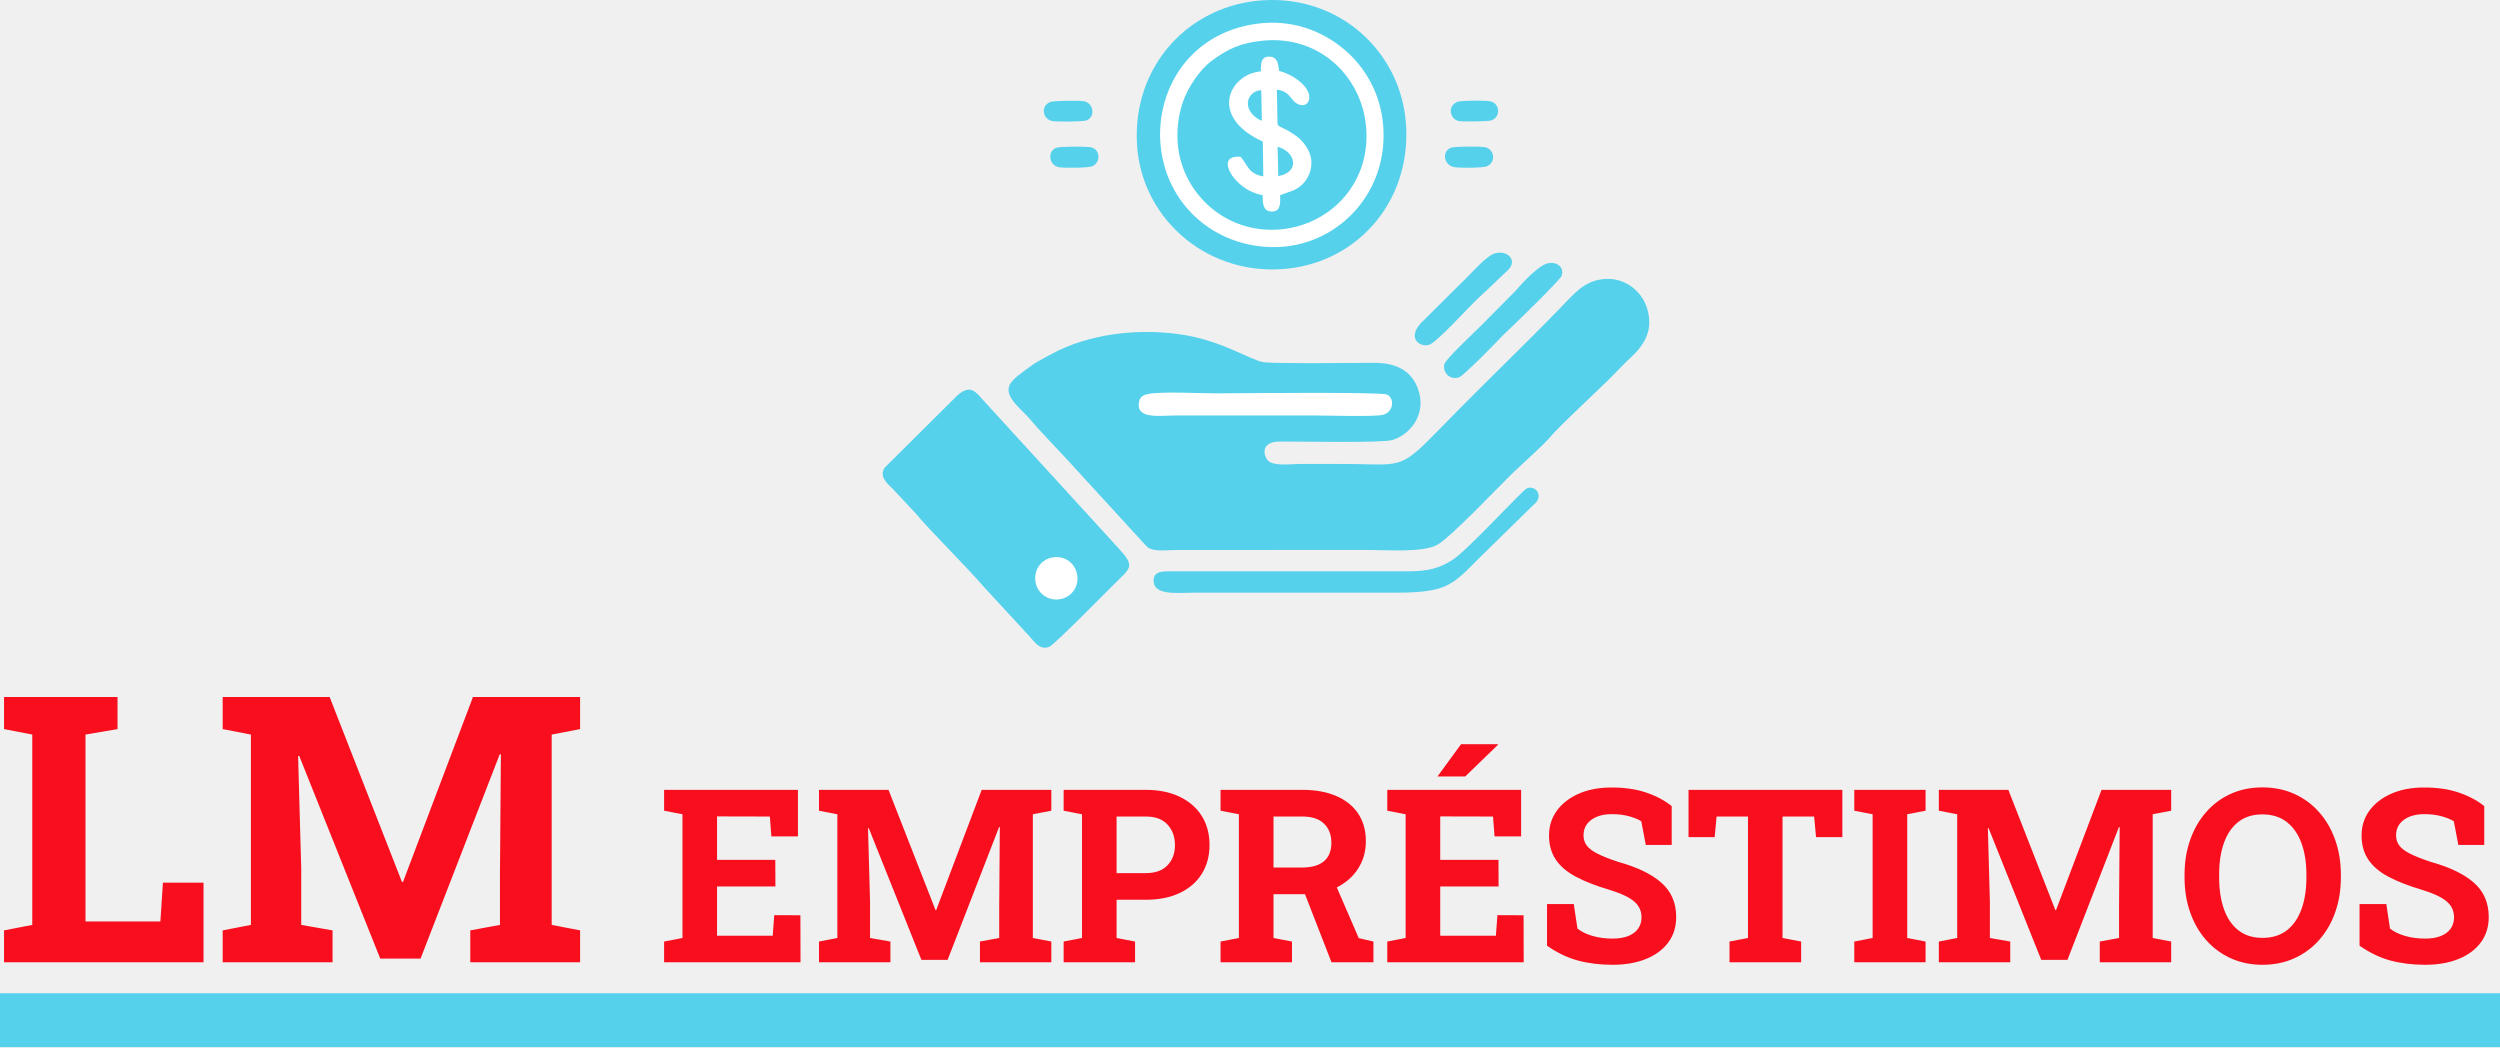
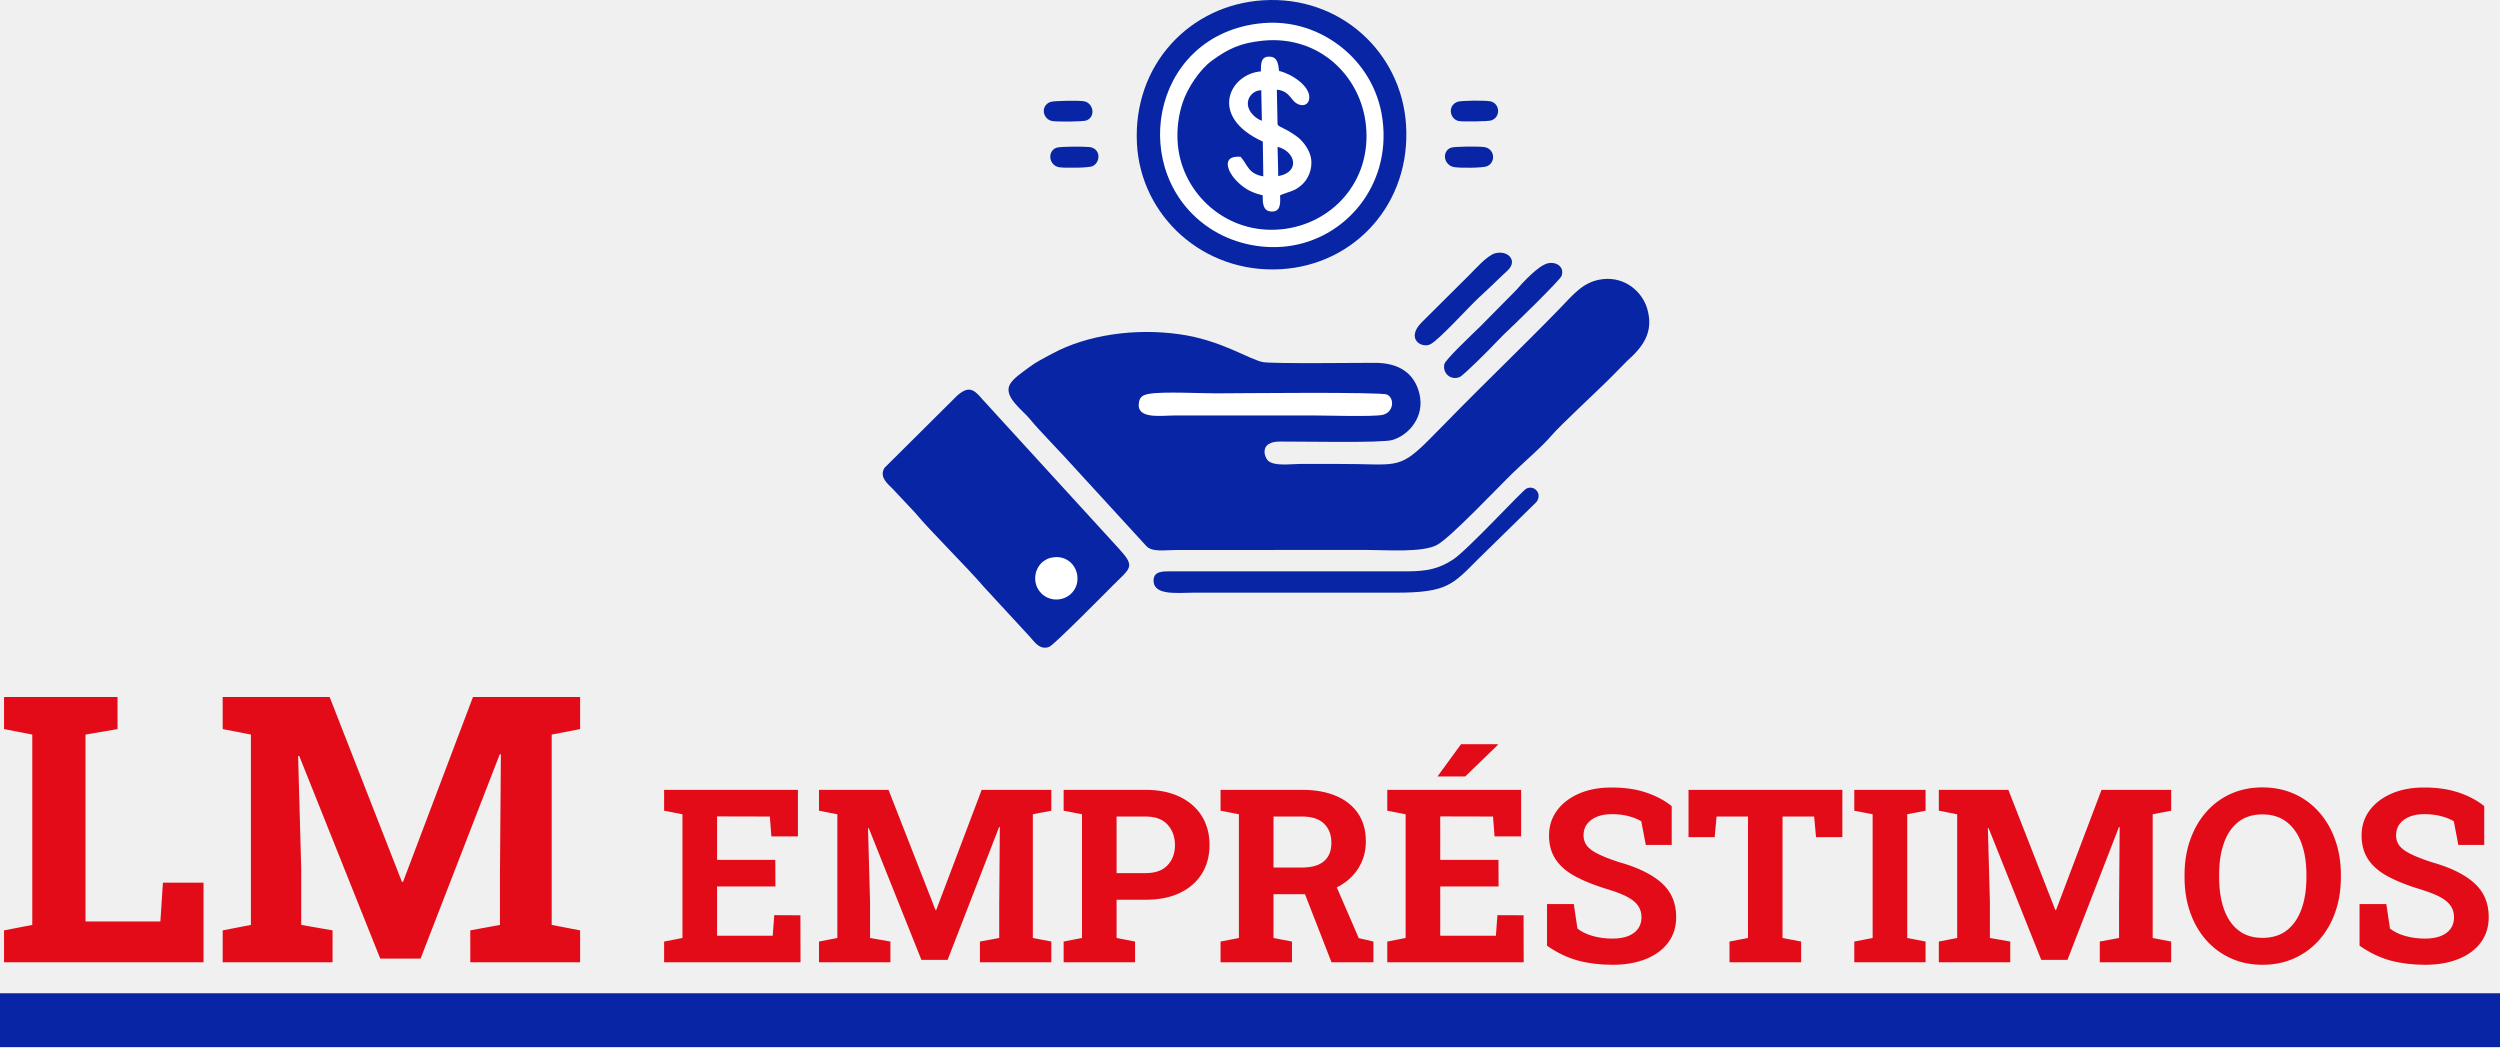
<svg xmlns="http://www.w3.org/2000/svg" viewBox="5008.634 7098.221 9000 3769.578">
  <g id="Camada_x0020_1" transform="matrix(1, 0, 0, 1, -949.5558, 5591.829)">
    <g id="_2269982263104">
      <g>
-         <path d="M11728.44 2511.35c-70.57,8.07 -104.21,53.45 -160.48,111.27 -131.05,134.65 -271.61,268.75 -403.62,404.38 -23,23.64 -43.53,44.55 -66.94,67.74 -106.81,105.8 -115.89,80.98 -320.15,81.89 -44.87,0.2 -89.79,-0.13 -134.67,-0.19 -36.32,-0.04 -97.85,9.82 -120.11,-12.29 -12.62,-12.53 -31.89,-67.83 43.04,-68.2 78.86,-0.39 366.66,5.67 404.71,-5.42 60.04,-17.49 118.38,-84.18 97.64,-167.73 -17.97,-72.38 -72.59,-110.16 -159.78,-110.2 -52.51,-0.02 -364.57,3.65 -401.87,-2.45 -49.3,-8.05 -149.56,-79.19 -302.99,-100.64 -159.48,-22.3 -330.43,1.96 -456.48,69.69 -30.14,16.2 -59.03,30.52 -84.54,49.97 -22.74,17.35 -60.14,41.18 -70.21,64.77 -18.43,43.19 47.55,89.01 72.74,119.77 39.28,47.94 117.2,125.71 161.95,176.5l257.61 281.16c21.68,23.97 63.75,14.72 119.65,14.97l677.2 -0.13c68.71,0.06 199.45,10.12 250.79,-18.32 49.87,-27.62 216.92,-205.22 276.17,-262.48 43.74,-42.28 98.47,-87.93 136.9,-132.58 31.27,-36.33 159.8,-155.58 204.23,-199.65l66.85 -67.71c55.15,-49.44 97.05,-101.63 72.15,-187.53 -17.53,-60.44 -78.95,-115.82 -159.79,-106.59z" style="fill: rgb(85, 209, 236);" />
-         <path d="M10505.18 1507.43c-263.8,16.57 -469.19,232.37 -453.96,516.85 13.94,260.24 239.58,467.67 518.36,451.21 266.48,-15.73 468.87,-237 450.34,-520.57 -16.96,-259.42 -236.33,-464.97 -514.74,-447.49z" style="fill: rgb(85, 209, 236);" />
+         <path d="M11728.44 2511.35c-70.57,8.07 -104.21,53.45 -160.48,111.27 -131.05,134.65 -271.61,268.75 -403.62,404.38 -23,23.64 -43.53,44.55 -66.94,67.74 -106.81,105.8 -115.89,80.98 -320.15,81.89 -44.87,0.2 -89.79,-0.13 -134.67,-0.19 -36.32,-0.04 -97.85,9.82 -120.11,-12.29 -12.62,-12.53 -31.89,-67.83 43.04,-68.2 78.86,-0.39 366.66,5.67 404.71,-5.42 60.04,-17.49 118.38,-84.18 97.64,-167.73 -17.97,-72.38 -72.59,-110.16 -159.78,-110.2 -52.51,-0.02 -364.57,3.65 -401.87,-2.45 -49.3,-8.05 -149.56,-79.19 -302.99,-100.64 -159.48,-22.3 -330.43,1.96 -456.48,69.69 -30.14,16.2 -59.03,30.52 -84.54,49.97 -22.74,17.35 -60.14,41.18 -70.21,64.77 -18.43,43.19 47.55,89.01 72.74,119.77 39.28,47.94 117.2,125.71 161.95,176.5l257.61 281.16c21.68,23.97 63.75,14.72 119.65,14.97l677.2 -0.13c68.71,0.06 199.45,10.12 250.79,-18.32 49.87,-27.62 216.92,-205.22 276.17,-262.48 43.74,-42.28 98.47,-87.93 136.9,-132.58 31.27,-36.33 159.8,-155.58 204.23,-199.65l66.85 -67.71c55.15,-49.44 97.05,-101.63 72.15,-187.53 -17.53,-60.44 -78.95,-115.82 -159.79,-106.59z" style="fill: rgb(7, 37, 164);" />
+         <path d="M10505.18 1507.43c-263.8,16.57 -469.19,232.37 -453.96,516.85 13.94,260.24 239.58,467.67 518.36,451.21 266.48,-15.73 468.87,-237 450.34,-520.57 -16.96,-259.42 -236.33,-464.97 -514.74,-447.49z" style="fill: rgb(7, 37, 164);" />
        <path d="M10481.65 1592.11c-384.7,52.92 -462.62,539.31 -169.16,735.28 79.97,53.4 182.11,77.5 279.69,65.67 206.11,-25.01 373.28,-214.6 343.44,-453.71 -15.05,-120.6 -79.52,-207.26 -144.3,-259.98 -74.71,-60.79 -180.53,-105.03 -309.67,-87.26z" style="fill: rgb(255, 255, 255);" />
-         <path d="M9404.02 2930.61l-261.67 260.03c-20.34,33.14 12.24,58 30.41,76.46l81.89 87.38c51.98,63.25 180.43,188.79 246.22,265.59l162.45 176.07c14.69,14.26 36.17,53.97 72.82,38.47 17.3,-7.32 201.96,-194.09 229.09,-221.35 63.06,-63.36 81.88,-65.28 20.69,-132.08l-492.53 -538.85c-29.93,-35.51 -48.37,-47.44 -89.37,-11.72z" style="fill: rgb(85, 209, 236);" />
-         <path d="M10503.82 1652.91c-81.31,8.36 -124.65,29.33 -183.4,72.27 -42.41,31 -86.58,96.77 -104.36,149.69 -15.39,45.82 -22.49,99.05 -17.73,151.99 15.87,176.81 175.34,325.79 374.94,304.82 179.05,-18.81 323.38,-171.19 302.34,-374.25 -18.57,-179.35 -170.48,-325.2 -371.79,-304.52z" style="fill: rgb(85, 209, 236);" />
-         <path d="M11023.5 3563.21l-846.49 -0.04c-31.96,0.03 -66.84,-1.89 -65.89,34.72 1.41,53.96 88.45,41.95 146.69,42.06l727.22 0.05c183.26,0.04 203.33,-29.55 294.37,-120.79l210.07 -205.71c22.42,-29.71 -7.82,-62.48 -36.34,-48.05 -15.78,7.99 -211.88,221.44 -264.22,255.49 -50.6,32.91 -93.14,42.23 -165.41,42.27z" style="fill: rgb(85, 209, 236);" />
+         <path d="M9404.02 2930.61l-261.67 260.03c-20.34,33.14 12.24,58 30.41,76.46l81.89 87.38c51.98,63.25 180.43,188.79 246.22,265.59l162.45 176.07c14.69,14.26 36.17,53.97 72.82,38.47 17.3,-7.32 201.96,-194.09 229.09,-221.35 63.06,-63.36 81.88,-65.28 20.69,-132.08l-492.53 -538.85c-29.93,-35.51 -48.37,-47.44 -89.37,-11.72z" style="fill: rgb(7, 37, 164);" />
+         <path d="M10503.82 1652.91c-81.31,8.36 -124.65,29.33 -183.4,72.27 -42.41,31 -86.58,96.77 -104.36,149.69 -15.39,45.82 -22.49,99.05 -17.73,151.99 15.87,176.81 175.34,325.79 374.94,304.82 179.05,-18.81 323.38,-171.19 302.34,-374.25 -18.57,-179.35 -170.48,-325.2 -371.79,-304.52z" style="fill: rgb(7, 37, 164);" />
+         <path d="M11023.5 3563.21l-846.49 -0.04c-31.96,0.03 -66.84,-1.89 -65.89,34.72 1.41,53.96 88.45,41.95 146.69,42.06l727.22 0.05c183.26,0.04 203.33,-29.55 294.37,-120.79l210.07 -205.71c22.42,-29.71 -7.82,-62.48 -36.34,-48.05 -15.78,7.99 -211.88,221.44 -264.22,255.49 -50.6,32.91 -93.14,42.23 -165.41,42.27z" style="fill: rgb(7, 37, 164);" />
        <path d="M10497.43 1763.38c-112.85,8.99 -190.66,162.66 6.91,252.78l1.71 125.18c-55.52,-9.79 -55.29,-41.38 -81.93,-70.68 -70.7,-5.04 -45.21,52.97 -20.06,80.66 25.38,27.94 53.07,47.75 99.67,58.05 0.17,29.73 0.92,56.82 31.38,58.51 33.65,1.86 32.84,-29.86 31.35,-58.43 37.75,-15.98 51.45,-13.06 79.74,-39.08 18.82,-17.31 37.8,-51.97 32.03,-92.23 -4.36,-30.39 -26.44,-59.53 -44.91,-75.26 -8.42,-7.18 -24.46,-17.73 -36.57,-25.09l-30.62 -15.61c-10.55,-7.26 -3.37,-1.1 -8.77,-8.37l-2.51 -124.59c33.88,3.05 44.25,21.88 59.16,39.18 19.93,23.12 55.68,23.91 57.61,-9.9 2.44,-42.7 -64.14,-86.59 -108.64,-96.67 -3.49,-26.04 -5.68,-49.44 -32.41,-51.37 -32.88,-2.37 -33.23,23.67 -33.14,52.92z" style="fill: rgb(255, 255, 255);" />
-         <path fill="white" d="M10094.67 2924.24c-20.37,3.59 -32.15,9.75 -35.89,28.53 -12.92,64.94 76.49,49.15 133.62,49.25 83.37,0.13 166.73,0.01 250.1,0.07 82.08,0.05 164.17,-0.04 246.25,-0.03 44.78,0 217.73,5.46 248.4,-2.44 37.45,-9.64 42.82,-57.91 14.95,-72.63 -19.99,-10.56 -549.99,-4.62 -613.49,-4.53 -59.64,0.07 -193.47,-7.11 -243.94,1.78z" />
-         <path d="M11529.07 2454.62c-32.76,8.26 -89.14,68.47 -113.15,96.79l-130.14 131.52c-25.21,24.69 -124.5,117.9 -127.98,134.54 -6.98,33.51 23.64,59.1 54.9,46.4 14.08,-5.72 109.99,-101.94 132.16,-125.67l26.62 -27.32c30.48,-28.22 203.14,-195.84 208.51,-211.43 11.36,-33.02 -20.17,-52.57 -50.92,-44.83z" style="fill: rgb(85, 209, 236);" />
-         <path d="M11341.1 2418.12c-29.83,8 -73.79,59.08 -92.6,77.45l-171.7 170.76c-59.09,59.16 -1.68,94.53 29.64,79.97 30.52,-14.18 137.31,-132.86 174.89,-167.77 29.67,-27.58 58.18,-54.26 87.05,-82.45 12.96,-12.67 36.76,-28.39 32.34,-51.51 -4.26,-22.25 -32.09,-33.83 -59.62,-26.45z" style="fill: rgb(85, 209, 236);" />
-         <path d="M9761.16 2038.29c-34.19,13.06 -27.05,65.32 11.91,70.46 19.4,2.55 104.23,2.51 118.37,-4.25 30.41,-14.55 29.07,-63.78 -10.62,-68.66 -18.67,-2.29 -106.66,-2.51 -119.66,2.45z" style="fill: rgb(85, 209, 236);" />
-         <path d="M11180.38 2038.53c-32.93,14.48 -24.09,63.14 13.07,69.5 20.51,3.5 102.5,3.38 118.18,-3.26 32.27,-13.65 28.57,-63.76 -11.14,-69.1 -18.75,-2.52 -107.86,-2.53 -120.11,2.86z" style="fill: rgb(85, 209, 236);" />
-         <path d="M9739.33 1873.53c-36.96,14.28 -27.11,62.84 7.45,68.7 16.81,2.86 110.59,2.51 122.73,-2.3 34.57,-13.67 24.48,-62.84 -8.52,-68.9 -17.24,-3.16 -108.78,-2.47 -121.66,2.5z" style="fill: rgb(85, 209, 236);" />
-         <path d="M11204.57 1873.04c-36.8,14.74 -26.68,62.41 4.88,69.08 13.38,2.83 106.53,1.7 117.86,-2.36 34.4,-12.32 30.95,-61.31 -4.27,-68.72 -17.08,-3.59 -105.54,-3.17 -118.47,2z" style="fill: rgb(85, 209, 236);" />
-         <path d="M10559.93 2140.36c81.24,-14.79 61.43,-89.2 -2.44,-105.46l2.44 105.46z" style="fill: rgb(85, 209, 236);" />
-         <path d="M10500.9 1941.02l-2.16 -109.9c-28.05,0.5 -51.29,24.05 -47.98,53.97 2.76,25.02 28.08,48.55 50.14,55.93z" style="fill: rgb(85, 209, 236);" />
-         <path fill="white" d="M9753.56 3512.37c-18.2,1.87 -27.89,6.56 -41.04,16.17 -9.48,6.93 -19.37,21.65 -23.34,33.49 -3.45,10.25 -5.04,22.16 -3.97,34 3.55,39.56 39.23,72.89 83.88,68.2 40.06,-4.21 72.35,-38.3 67.64,-83.73 -4.15,-40.13 -38.14,-72.76 -83.17,-68.13z" />
+         <path d="M10094.67 2924.24c-20.37,3.59 -32.15,9.75 -35.89,28.53 -12.92,64.94 76.49,49.15 133.62,49.25 83.37,0.13 166.73,0.01 250.1,0.07 82.08,0.05 164.17,-0.04 246.25,-0.03 44.78,0 217.73,5.46 248.4,-2.44 37.45,-9.64 42.82,-57.91 14.95,-72.63 -19.99,-10.56 -549.99,-4.62 -613.49,-4.53 -59.64,0.07 -193.47,-7.11 -243.94,1.78z" fill="white" />
+         <path d="M11529.07 2454.62c-32.76,8.26 -89.14,68.47 -113.15,96.79l-130.14 131.52c-25.21,24.69 -124.5,117.9 -127.98,134.54 -6.98,33.51 23.64,59.1 54.9,46.4 14.08,-5.72 109.99,-101.94 132.16,-125.67l26.62 -27.32c30.48,-28.22 203.14,-195.84 208.51,-211.43 11.36,-33.02 -20.17,-52.57 -50.92,-44.83z" style="fill: rgb(7, 37, 164);" />
+         <path d="M11341.1 2418.12c-29.83,8 -73.79,59.08 -92.6,77.45l-171.7 170.76c-59.09,59.16 -1.68,94.53 29.64,79.97 30.52,-14.18 137.31,-132.86 174.89,-167.77 29.67,-27.58 58.18,-54.26 87.05,-82.45 12.96,-12.67 36.76,-28.39 32.34,-51.51 -4.26,-22.25 -32.09,-33.83 -59.62,-26.45z" style="fill: rgb(7, 37, 164);" />
+         <path d="M9761.16 2038.29c-34.19,13.06 -27.05,65.32 11.91,70.46 19.4,2.55 104.23,2.51 118.37,-4.25 30.41,-14.55 29.07,-63.78 -10.62,-68.66 -18.67,-2.29 -106.66,-2.51 -119.66,2.45z" style="fill: rgb(7, 37, 164);" />
+         <path d="M11180.38 2038.53c-32.93,14.48 -24.09,63.14 13.07,69.5 20.51,3.5 102.5,3.38 118.18,-3.26 32.27,-13.65 28.57,-63.76 -11.14,-69.1 -18.75,-2.52 -107.86,-2.53 -120.11,2.86z" style="fill: rgb(7, 37, 164);" />
+         <path d="M9739.33 1873.53c-36.96,14.28 -27.11,62.84 7.45,68.7 16.81,2.86 110.59,2.51 122.73,-2.3 34.57,-13.67 24.48,-62.84 -8.52,-68.9 -17.24,-3.16 -108.78,-2.47 -121.66,2.5z" style="fill: rgb(7, 37, 164);" />
+         <path d="M11204.57 1873.04c-36.8,14.74 -26.68,62.41 4.88,69.08 13.38,2.83 106.53,1.7 117.86,-2.36 34.4,-12.32 30.95,-61.31 -4.27,-68.72 -17.08,-3.59 -105.54,-3.17 -118.47,2z" style="fill: rgb(7, 37, 164);" />
+         <path d="M10559.93 2140.36c81.24,-14.79 61.43,-89.2 -2.44,-105.46l2.44 105.46z" style="fill: rgb(7, 37, 164);" />
+         <path d="M10500.9 1941.02l-2.16 -109.9c-28.05,0.5 -51.29,24.05 -47.98,53.97 2.76,25.02 28.08,48.55 50.14,55.93z" style="fill: rgb(7, 37, 164);" />
+         <path d="M9753.56 3512.37c-18.2,1.87 -27.89,6.56 -41.04,16.17 -9.48,6.93 -19.37,21.65 -23.34,33.49 -3.45,10.25 -5.04,22.16 -3.97,34 3.55,39.56 39.23,72.89 83.88,68.2 40.06,-4.21 72.35,-38.3 67.64,-83.73 -4.15,-40.13 -38.14,-72.76 -83.17,-68.13z" fill="white" />
      </g>
-       <path fill-rule="nonzero" d="M5972.76 4970.6l0 -114.84 101.63 -19.7 0 -685.23 -101.63 -19.7 0 -115.51 101.63 0 191.62 0 115.29 0 0 115.51 -115.29 19.7 0 672.92 269.53 0 9.17 -139.69 146.18 0 0 286.54 -718.13 0zm787.08 0l0 -114.84 101.63 -19.7 0 -685.23 -101.63 -19.7 0 -115.51 101.63 0 283.41 0 260.35 665.75 3.8 0 251.84 -665.75 385.71 0 0 115.51 -102.3 19.7 0 685.23 102.3 19.7 0 114.84 -395.33 0 0 -114.84 106.78 -19.7 0 -182.89 3.35 -430.93 -4.03 -0.67 -285.19 735.82 -145.06 0 -291.69 -729.78 -4.03 0.68 11.2 405.18 0 202.59 112.82 19.7 0 114.84 -395.56 0zm1589.14 0l0 -74.65 66.06 -12.8 0 -445.4 -66.06 -12.8 0 -75.09 481.77 0 0 167.63 -95.6 0 -5.52 -71.59 -190.04 -0.44 0 156.42 209.68 0 0.44 95.89 -210.12 0 0 177.38 200.37 0 5.52 -74.21 94.15 0.43 0.44 169.23 -491.09 0zm557.58 0l0 -74.65 66.06 -12.8 0 -445.4 -66.06 -12.8 0 -75.09 66.06 0 184.22 0 169.22 432.74 2.47 0 163.7 -432.74 250.71 0 0 75.09 -66.5 12.8 0 445.4 66.5 12.8 0 74.65 -256.97 0 0 -74.65 69.41 -12.8 0 -118.88 2.18 -280.1 -2.62 -0.44 -185.37 478.28 -94.29 0 -189.6 -474.35 -2.62 0.44 7.28 263.37 0 131.68 73.33 12.8 0 74.65 -257.11 0zm880.76 0l0 -74.65 66.06 -12.8 0 -445.4 -66.06 -12.8 0 -75.09 66.06 0 229.32 0c47.58,0 88.47,8.44 122.81,25.03 34.34,16.59 60.82,39.72 79.3,69.41 18.48,29.68 27.65,64.31 27.65,103.89 0,39.43 -9.17,74.06 -27.65,103.75 -18.48,29.68 -44.96,52.67 -79.3,69.11 -34.34,16.3 -75.23,24.45 -122.81,24.45l-104.77 0 0 137.65 66.5 12.8 0 74.65 -257.11 0zm190.61 -320.99l104.77 0c34.78,0 60.97,-9.46 78.72,-28.38 17.75,-18.91 26.63,-42.92 26.63,-72.17 0,-29.97 -8.88,-54.56 -26.63,-74.06 -17.75,-19.5 -43.94,-29.1 -78.72,-29.1l-104.77 0 0 203.71zm374.25 320.99l0 -74.65 66.06 -12.8 0 -445.4 -66.06 -12.8 0 -75.09 294.22 0c47.72,0 88.61,7.42 122.66,22.27 34.19,14.69 60.39,35.94 78.72,63.44 18.33,27.64 27.5,60.67 27.5,99.38 0,36.38 -9.17,68.82 -27.35,97.63 -18.19,28.67 -43.51,51.22 -75.81,67.81 -32.45,16.44 -69.85,24.74 -112.19,25.03l-117.14 0 0 157.73 66.5 12.8 0 74.65 -257.11 0zm399.42 0l-104.48 -268.17 112.19 -27.65 90.36 208.81 52.82 12.36 0 74.65 -150.89 0zm-208.81 -341.07l101.43 0c35.79,0 62.56,-7.57 80.31,-22.7 17.76,-15.28 26.63,-37.4 26.63,-66.35 0,-28.67 -8.73,-51.66 -26.33,-68.83 -17.61,-17.17 -43.8,-25.75 -78.43,-25.75l-103.61 0 0 183.63zm409.61 341.07l0 -74.65 66.06 -12.8 0 -445.4 -66.06 -12.8 0 -75.09 481.78 0 0 167.63 -95.6 0 -5.53 -71.59 -190.04 -0.44 0 156.42 209.68 0 0.44 95.89 -210.12 0 0 177.38 200.37 0 5.53 -74.21 94.14 0.43 0.44 169.23 -491.09 0zm180.72 -668.9l84.83 -116.26 131.83 0 0.73 2.47 -117.57 113.79 -96.33 0 -3.49 0zm630.05 677.92c-45.69,0 -87.31,-5.24 -124.85,-15.42 -37.54,-10.19 -74.5,-27.94 -110.87,-53.26l0 -150.02 96.32 0 13.24 88.18c12.81,10.77 30.41,19.5 52.82,26.19 22.56,6.69 47,10.04 73.34,10.04 22.55,0 41.47,-3.05 56.89,-9.31 15.57,-6.26 27.36,-15.13 35.51,-26.63 8,-11.64 12.07,-25.17 12.07,-40.74 0,-14.84 -3.63,-27.94 -10.91,-39.43 -7.13,-11.5 -19.06,-22.12 -35.79,-31.58 -16.59,-9.6 -39.15,-18.62 -67.52,-27.5 -49.18,-14.55 -89.92,-30.41 -122.08,-47.58 -32.3,-17.17 -56.46,-37.69 -72.46,-61.84 -16.16,-24.01 -24.16,-52.82 -24.16,-86.72 0,-33.47 9.31,-63.15 27.94,-88.91 18.63,-25.61 44.38,-45.83 77.41,-60.68 32.88,-14.84 71.01,-22.4 114.22,-22.99 47.73,-0.58 89.93,5.1 126.74,17.03 36.81,11.93 68.68,28.52 95.31,49.91l0 139.83 -93.27 0 -16.3 -85.27c-10.77,-6.84 -25.32,-12.8 -43.65,-17.89 -18.34,-5.1 -39.14,-7.72 -62.42,-7.72 -19.94,0 -37.55,2.91 -52.68,8.88 -15.28,6.11 -27.21,14.7 -36.08,26.05 -8.73,11.34 -13.1,25.17 -13.1,41.32 0,13.97 3.78,26.19 11.5,36.52 7.56,10.33 20.51,20.23 38.55,29.39 18.05,9.17 42.93,19.07 74.8,29.69 68.53,18.91 120.48,44.09 155.83,75.37 35.36,31.29 52.97,72.32 52.97,123.25 0,35.21 -9.46,65.77 -28.52,91.37 -19.06,25.76 -45.69,45.55 -80.18,59.52 -34.33,13.97 -74.49,20.95 -120.62,20.95zm421.25 -9.02l0 -74.65 66.49 -12.8 0 -437.25 -113.06 0 -6.84 74.06 -94.14 0 0 -170.1 553.8 0 0 170.1 -94.72 0 -6.84 -74.06 -113.79 0 0 437.25 66.93 12.8 0 74.65 -257.83 0zm449.18 0l0 -74.65 66.06 -12.8 0 -445.4 -66.06 -12.8 0 -75.09 256.67 0 0 75.09 -66.06 12.8 0 445.4 66.06 12.8 0 74.65 -256.67 0zm304.4 0l0 -74.65 66.06 -12.8 0 -445.4 -66.06 -12.8 0 -75.09 66.06 0 184.21 0 169.23 432.74 2.47 0 163.7 -432.74 250.71 0 0 75.09 -66.5 12.8 0 445.4 66.5 12.8 0 74.65 -256.97 0 0 -74.65 69.41 -12.8 0 -118.88 2.18 -280.1 -2.62 -0.44 -185.38 478.28 -94.29 0 -189.59 -474.35 -2.62 0.44 7.27 263.37 0 131.68 73.34 12.8 0 74.65 -257.11 0zm1165.08 9.02c-41.76,0 -79.89,-7.86 -114.23,-23.57 -34.34,-15.57 -64.02,-37.54 -88.9,-65.77 -24.88,-28.38 -43.94,-61.55 -57.33,-99.82 -13.39,-38.12 -20.08,-80.03 -20.08,-125.57l0 -9.31c0,-45.26 6.69,-86.87 20.08,-125.14 13.39,-38.27 32.45,-71.59 57.18,-99.96 24.74,-28.38 54.28,-50.5 88.62,-66.07 34.34,-15.56 72.46,-23.42 114.22,-23.42 42.05,0 80.47,7.86 115.1,23.42 34.78,15.57 64.6,37.69 89.48,66.07 25.03,28.37 44.39,61.69 57.77,99.96 13.53,38.27 20.37,79.88 20.37,125.14l0 9.31c0,45.54 -6.84,87.45 -20.37,125.57 -13.38,38.27 -32.74,71.44 -57.77,99.82 -24.88,28.23 -54.7,50.2 -89.19,65.77 -34.63,15.71 -72.9,23.57 -114.95,23.57zm0 -96.91c35.21,0 64.6,-9.02 87.89,-27.21 23.28,-18.19 40.74,-43.65 52.52,-76.24 11.93,-32.74 17.76,-70.87 17.76,-114.37l0 -10.19c0,-42.92 -5.97,-80.61 -17.9,-113.2 -11.93,-32.45 -29.69,-57.92 -53.11,-76.1 -23.43,-18.19 -52.68,-27.21 -87.6,-27.21 -34.63,0 -63.44,9.02 -86.43,27.06 -23.14,18.04 -40.31,43.22 -51.8,75.67 -11.64,32.44 -17.32,70.27 -17.32,113.78l0 10.19c0,43.5 5.68,81.63 17.32,114.37 11.49,32.59 28.81,58.05 51.94,76.24 23.14,18.19 52.1,27.21 86.73,27.21zm585.23 96.91c-45.69,0 -87.31,-5.24 -124.85,-15.42 -37.54,-10.19 -74.5,-27.94 -110.87,-53.26l0 -150.02 96.32 0 13.24 88.18c12.81,10.77 30.41,19.5 52.82,26.19 22.56,6.69 47,10.04 73.34,10.04 22.55,0 41.47,-3.05 56.89,-9.31 15.57,-6.26 27.36,-15.13 35.51,-26.63 8,-11.64 12.07,-25.17 12.07,-40.74 0,-14.84 -3.63,-27.94 -10.91,-39.43 -7.13,-11.5 -19.06,-22.12 -35.79,-31.58 -16.59,-9.6 -39.15,-18.62 -67.52,-27.5 -49.18,-14.55 -89.92,-30.41 -122.08,-47.58 -32.3,-17.17 -56.46,-37.69 -72.46,-61.84 -16.16,-24.01 -24.16,-52.82 -24.16,-86.72 0,-33.47 9.31,-63.15 27.94,-88.91 18.63,-25.61 44.38,-45.83 77.41,-60.68 32.88,-14.84 71.01,-22.4 114.22,-22.99 47.73,-0.58 89.93,5.1 126.74,17.03 36.81,11.93 68.68,28.52 95.31,49.91l0 139.83 -93.27 0 -16.3 -85.27c-10.77,-6.84 -25.32,-12.8 -43.65,-17.89 -18.34,-5.1 -39.14,-7.72 -62.42,-7.72 -19.94,0 -37.55,2.91 -52.68,8.88 -15.28,6.11 -27.21,14.7 -36.08,26.05 -8.73,11.34 -13.1,25.17 -13.1,41.32 0,13.97 3.78,26.19 11.5,36.52 7.56,10.33 20.51,20.23 38.55,29.39 18.05,9.17 42.93,19.07 74.8,29.69 68.53,18.91 120.48,44.09 155.83,75.37 35.36,31.29 52.97,72.32 52.97,123.25 0,35.21 -9.46,65.77 -28.52,91.37 -19.06,25.76 -45.69,45.55 -80.18,59.52 -34.33,13.97 -74.49,20.95 -120.62,20.95z" style="fill: rgb(249, 14, 30);" />
-       <polygon points="14958.19,5082.13 5958.19,5082.13 5958.19,5275.97 14958.19,5275.97 " style="fill: rgb(85, 209, 236);" />
+       <path fill-rule="nonzero" d="M5972.76 4970.6l0 -114.84 101.63 -19.7 0 -685.23 -101.63 -19.7 0 -115.51 101.63 0 191.62 0 115.29 0 0 115.51 -115.29 19.7 0 672.92 269.53 0 9.17 -139.69 146.18 0 0 286.54 -718.13 0zm787.08 0l0 -114.84 101.63 -19.7 0 -685.23 -101.63 -19.7 0 -115.51 101.63 0 283.41 0 260.35 665.75 3.8 0 251.84 -665.75 385.71 0 0 115.51 -102.3 19.7 0 685.23 102.3 19.7 0 114.84 -395.33 0 0 -114.84 106.78 -19.7 0 -182.89 3.35 -430.93 -4.03 -0.67 -285.19 735.82 -145.06 0 -291.69 -729.78 -4.03 0.68 11.2 405.18 0 202.59 112.82 19.7 0 114.84 -395.56 0zm1589.14 0l0 -74.65 66.06 -12.8 0 -445.4 -66.06 -12.8 0 -75.09 481.77 0 0 167.63 -95.6 0 -5.52 -71.59 -190.04 -0.44 0 156.42 209.68 0 0.44 95.89 -210.12 0 0 177.38 200.37 0 5.52 -74.21 94.15 0.43 0.44 169.23 -491.09 0zm557.58 0l0 -74.65 66.06 -12.8 0 -445.4 -66.06 -12.8 0 -75.09 66.06 0 184.22 0 169.22 432.74 2.47 0 163.7 -432.74 250.71 0 0 75.09 -66.5 12.8 0 445.4 66.5 12.8 0 74.65 -256.97 0 0 -74.65 69.41 -12.8 0 -118.88 2.18 -280.1 -2.62 -0.44 -185.37 478.28 -94.29 0 -189.6 -474.35 -2.62 0.44 7.28 263.37 0 131.68 73.33 12.8 0 74.65 -257.11 0zm880.76 0l0 -74.65 66.06 -12.8 0 -445.4 -66.06 -12.8 0 -75.09 66.06 0 229.32 0c47.58,0 88.47,8.44 122.81,25.03 34.34,16.59 60.82,39.72 79.3,69.41 18.48,29.68 27.65,64.31 27.65,103.89 0,39.43 -9.17,74.06 -27.65,103.75 -18.48,29.68 -44.96,52.67 -79.3,69.11 -34.34,16.3 -75.23,24.45 -122.81,24.45l-104.77 0 0 137.65 66.5 12.8 0 74.65 -257.11 0zm190.61 -320.99l104.77 0c34.78,0 60.97,-9.46 78.72,-28.38 17.75,-18.91 26.63,-42.92 26.63,-72.17 0,-29.97 -8.88,-54.56 -26.63,-74.06 -17.75,-19.5 -43.94,-29.1 -78.72,-29.1l-104.77 0 0 203.71zm374.25 320.99l0 -74.65 66.06 -12.8 0 -445.4 -66.06 -12.8 0 -75.09 294.22 0c47.72,0 88.61,7.42 122.66,22.27 34.19,14.69 60.39,35.94 78.72,63.44 18.33,27.64 27.5,60.67 27.5,99.38 0,36.38 -9.17,68.82 -27.35,97.63 -18.19,28.67 -43.51,51.22 -75.81,67.81 -32.45,16.44 -69.85,24.74 -112.19,25.03l-117.14 0 0 157.73 66.5 12.8 0 74.65 -257.11 0zm399.42 0l-104.48 -268.17 112.19 -27.65 90.36 208.81 52.82 12.36 0 74.65 -150.89 0zm-208.81 -341.07l101.43 0c35.79,0 62.56,-7.57 80.31,-22.7 17.76,-15.28 26.63,-37.4 26.63,-66.35 0,-28.67 -8.73,-51.66 -26.33,-68.83 -17.61,-17.17 -43.8,-25.75 -78.43,-25.75l-103.61 0 0 183.63zm409.61 341.07l0 -74.65 66.06 -12.8 0 -445.4 -66.06 -12.8 0 -75.09 481.78 0 0 167.63 -95.6 0 -5.53 -71.59 -190.04 -0.44 0 156.42 209.68 0 0.44 95.89 -210.12 0 0 177.38 200.37 0 5.53 -74.21 94.14 0.43 0.44 169.23 -491.09 0zm180.72 -668.9l84.83 -116.26 131.83 0 0.73 2.47 -117.57 113.79 -96.33 0 -3.49 0zm630.05 677.92c-45.69,0 -87.31,-5.24 -124.85,-15.42 -37.54,-10.19 -74.5,-27.94 -110.87,-53.26l0 -150.02 96.32 0 13.24 88.18c12.81,10.77 30.41,19.5 52.82,26.19 22.56,6.69 47,10.04 73.34,10.04 22.55,0 41.47,-3.05 56.89,-9.31 15.57,-6.26 27.36,-15.13 35.51,-26.63 8,-11.64 12.07,-25.17 12.07,-40.74 0,-14.84 -3.63,-27.94 -10.91,-39.43 -7.13,-11.5 -19.06,-22.12 -35.79,-31.58 -16.59,-9.6 -39.15,-18.62 -67.52,-27.5 -49.18,-14.55 -89.92,-30.41 -122.08,-47.58 -32.3,-17.17 -56.46,-37.69 -72.46,-61.84 -16.16,-24.01 -24.16,-52.82 -24.16,-86.72 0,-33.47 9.31,-63.15 27.94,-88.91 18.63,-25.61 44.38,-45.83 77.41,-60.68 32.88,-14.84 71.01,-22.4 114.22,-22.99 47.73,-0.58 89.93,5.1 126.74,17.03 36.81,11.93 68.68,28.52 95.31,49.91l0 139.83 -93.27 0 -16.3 -85.27c-10.77,-6.84 -25.32,-12.8 -43.65,-17.89 -18.34,-5.1 -39.14,-7.72 -62.42,-7.72 -19.94,0 -37.55,2.91 -52.68,8.88 -15.28,6.11 -27.21,14.7 -36.08,26.05 -8.73,11.34 -13.1,25.17 -13.1,41.32 0,13.97 3.78,26.19 11.5,36.52 7.56,10.33 20.51,20.23 38.55,29.39 18.05,9.17 42.93,19.07 74.8,29.69 68.53,18.91 120.48,44.09 155.83,75.37 35.36,31.29 52.97,72.32 52.97,123.25 0,35.21 -9.46,65.77 -28.52,91.37 -19.06,25.76 -45.69,45.55 -80.18,59.52 -34.33,13.97 -74.49,20.95 -120.62,20.95zm421.25 -9.02l0 -74.65 66.49 -12.8 0 -437.25 -113.06 0 -6.84 74.06 -94.14 0 0 -170.1 553.8 0 0 170.1 -94.72 0 -6.84 -74.06 -113.79 0 0 437.25 66.93 12.8 0 74.65 -257.83 0zm449.18 0l0 -74.65 66.06 -12.8 0 -445.4 -66.06 -12.8 0 -75.09 256.67 0 0 75.09 -66.06 12.8 0 445.4 66.06 12.8 0 74.65 -256.67 0zm304.4 0l0 -74.65 66.06 -12.8 0 -445.4 -66.06 -12.8 0 -75.09 66.06 0 184.21 0 169.23 432.74 2.47 0 163.7 -432.74 250.71 0 0 75.09 -66.5 12.8 0 445.4 66.5 12.8 0 74.65 -256.97 0 0 -74.65 69.41 -12.8 0 -118.88 2.18 -280.1 -2.62 -0.44 -185.38 478.28 -94.29 0 -189.59 -474.35 -2.62 0.44 7.27 263.37 0 131.68 73.34 12.8 0 74.65 -257.11 0zm1165.08 9.02c-41.76,0 -79.89,-7.86 -114.23,-23.57 -34.34,-15.57 -64.02,-37.54 -88.9,-65.77 -24.88,-28.38 -43.94,-61.55 -57.33,-99.82 -13.39,-38.12 -20.08,-80.03 -20.08,-125.57l0 -9.31c0,-45.26 6.69,-86.87 20.08,-125.14 13.39,-38.27 32.45,-71.59 57.18,-99.96 24.74,-28.38 54.28,-50.5 88.62,-66.07 34.34,-15.56 72.46,-23.42 114.22,-23.42 42.05,0 80.47,7.86 115.1,23.42 34.78,15.57 64.6,37.69 89.48,66.07 25.03,28.37 44.39,61.69 57.77,99.96 13.53,38.27 20.37,79.88 20.37,125.14l0 9.31c0,45.54 -6.84,87.45 -20.37,125.57 -13.38,38.27 -32.74,71.44 -57.77,99.82 -24.88,28.23 -54.7,50.2 -89.19,65.77 -34.63,15.71 -72.9,23.57 -114.95,23.57zm0 -96.91c35.21,0 64.6,-9.02 87.89,-27.21 23.28,-18.19 40.74,-43.65 52.52,-76.24 11.93,-32.74 17.76,-70.87 17.76,-114.37l0 -10.19c0,-42.92 -5.97,-80.61 -17.9,-113.2 -11.93,-32.45 -29.69,-57.92 -53.11,-76.1 -23.43,-18.19 -52.68,-27.21 -87.6,-27.21 -34.63,0 -63.44,9.02 -86.43,27.06 -23.14,18.04 -40.31,43.22 -51.8,75.67 -11.64,32.44 -17.32,70.27 -17.32,113.78l0 10.19c0,43.5 5.68,81.63 17.32,114.37 11.49,32.59 28.81,58.05 51.94,76.24 23.14,18.19 52.1,27.21 86.73,27.21zm585.23 96.91c-45.69,0 -87.31,-5.24 -124.85,-15.42 -37.54,-10.19 -74.5,-27.94 -110.87,-53.26l0 -150.02 96.32 0 13.24 88.18c12.81,10.77 30.41,19.5 52.82,26.19 22.56,6.69 47,10.04 73.34,10.04 22.55,0 41.47,-3.05 56.89,-9.31 15.57,-6.26 27.36,-15.13 35.51,-26.63 8,-11.64 12.07,-25.17 12.07,-40.74 0,-14.84 -3.63,-27.94 -10.91,-39.43 -7.13,-11.5 -19.06,-22.12 -35.79,-31.58 -16.59,-9.6 -39.15,-18.62 -67.52,-27.5 -49.18,-14.55 -89.92,-30.41 -122.08,-47.58 -32.3,-17.17 -56.46,-37.69 -72.46,-61.84 -16.16,-24.01 -24.16,-52.82 -24.16,-86.72 0,-33.47 9.31,-63.15 27.94,-88.91 18.63,-25.61 44.38,-45.83 77.41,-60.68 32.88,-14.84 71.01,-22.4 114.22,-22.99 47.73,-0.58 89.93,5.1 126.74,17.03 36.81,11.93 68.68,28.52 95.31,49.91l0 139.83 -93.27 0 -16.3 -85.27c-10.77,-6.84 -25.32,-12.8 -43.65,-17.89 -18.34,-5.1 -39.14,-7.72 -62.42,-7.72 -19.94,0 -37.55,2.91 -52.68,8.88 -15.28,6.11 -27.21,14.7 -36.08,26.05 -8.73,11.34 -13.1,25.17 -13.1,41.32 0,13.97 3.78,26.19 11.5,36.52 7.56,10.33 20.51,20.23 38.55,29.39 18.05,9.17 42.93,19.07 74.8,29.69 68.53,18.91 120.48,44.09 155.83,75.37 35.36,31.29 52.97,72.32 52.97,123.25 0,35.21 -9.46,65.77 -28.52,91.37 -19.06,25.76 -45.69,45.55 -80.18,59.52 -34.33,13.97 -74.49,20.95 -120.62,20.95z" style="fill: rgb(227, 11, 23);" />
+       <polygon points="14958.19,5082.13 5958.19,5082.13 5958.19,5275.97 14958.19,5275.97 " style="fill: rgb(7, 37, 164);" />
    </g>
  </g>
</svg>
